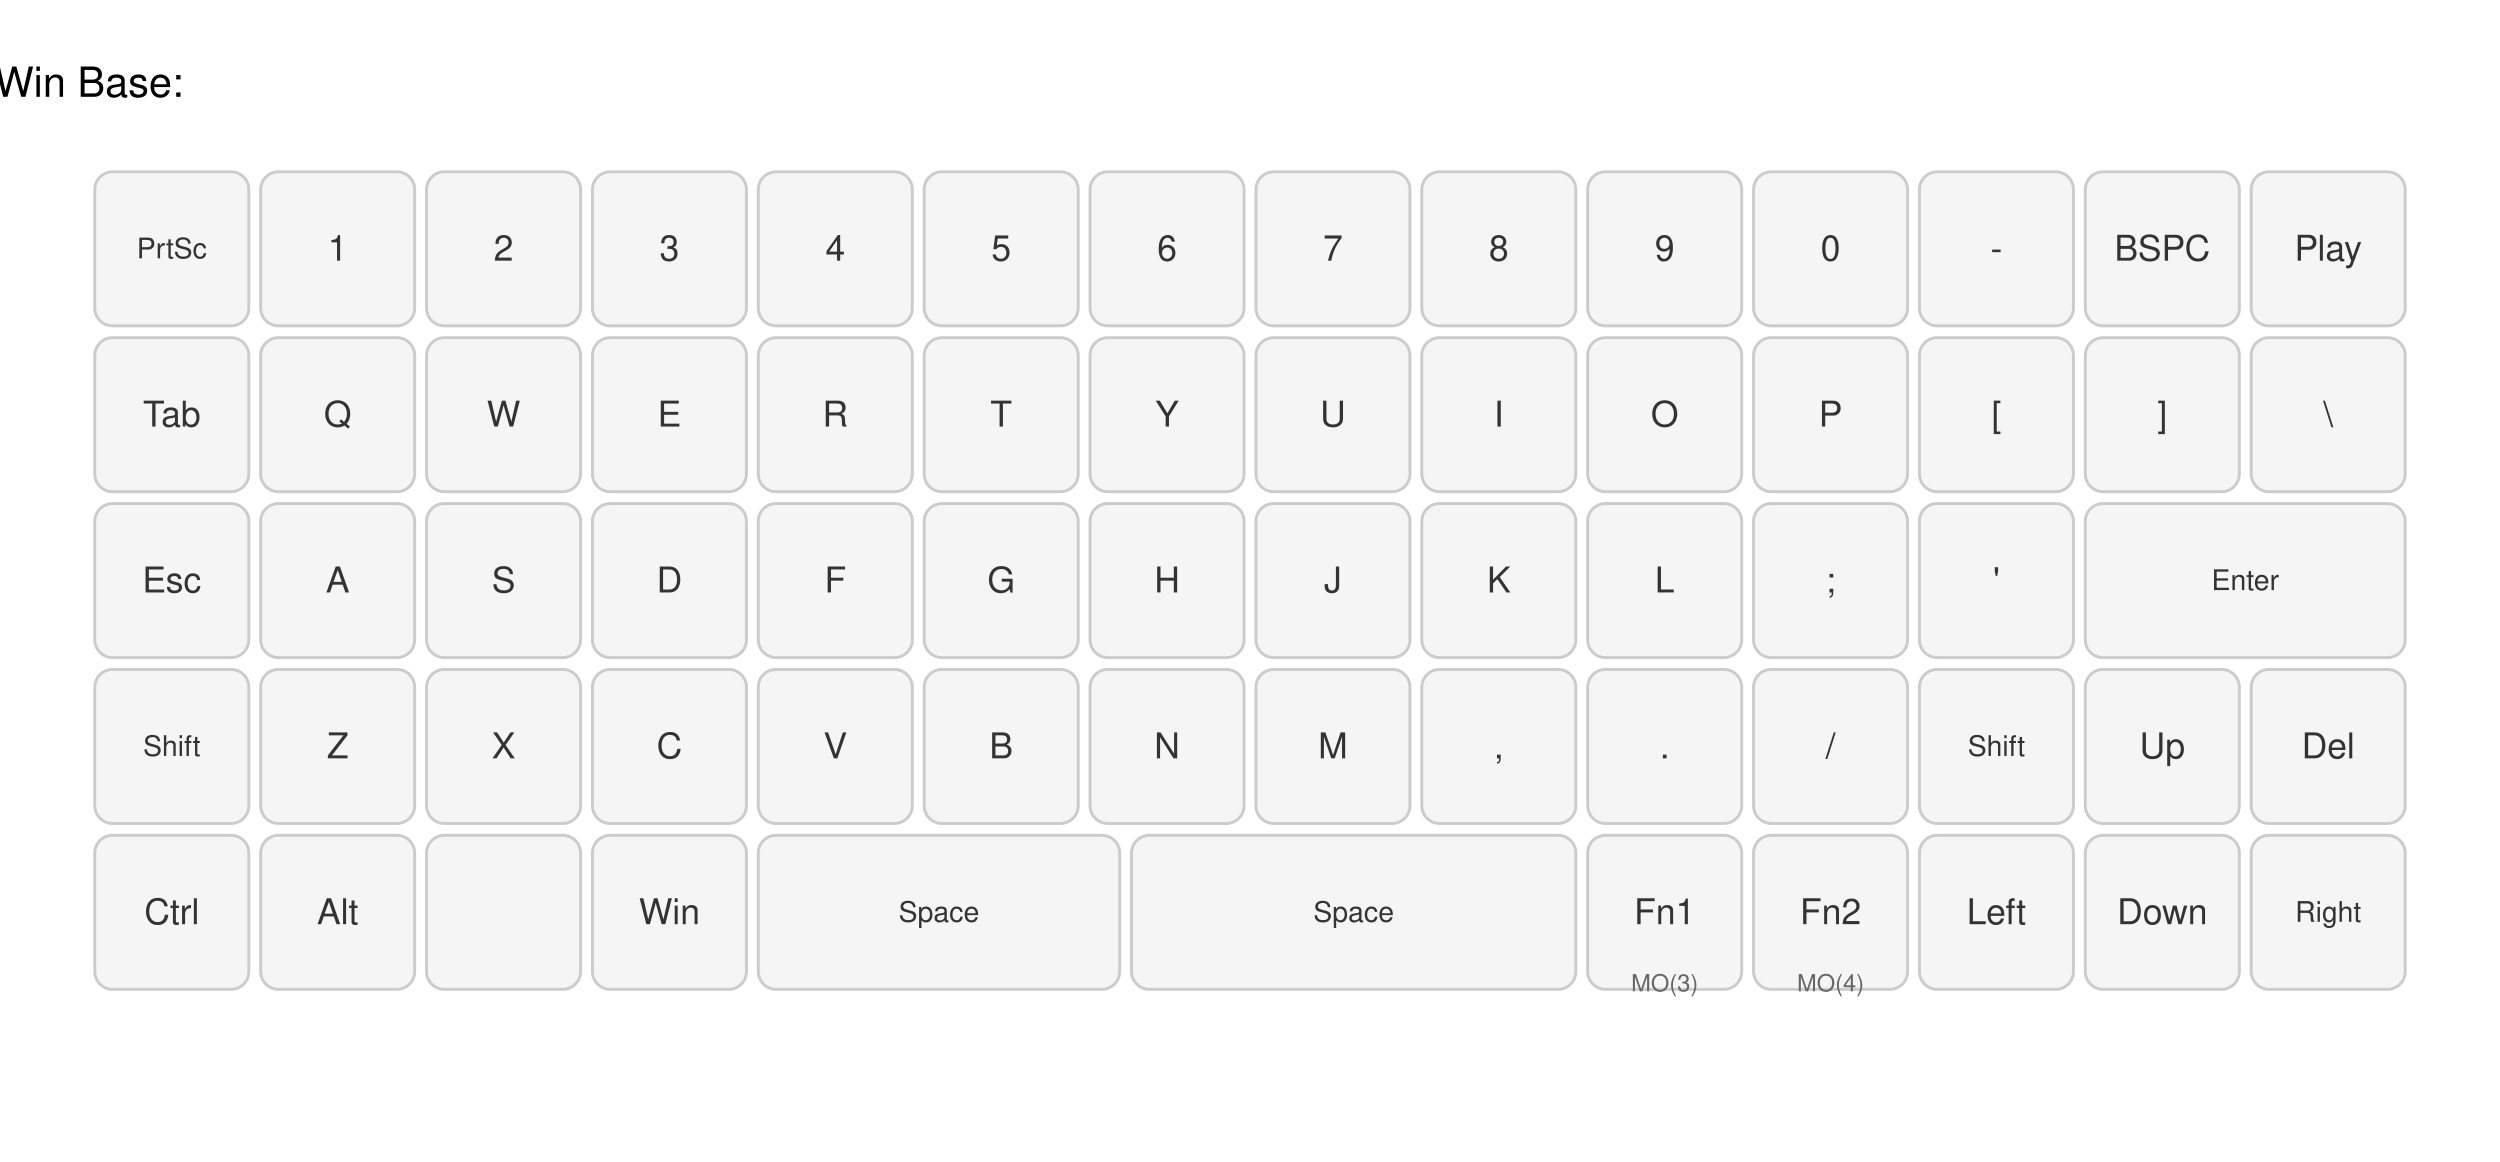
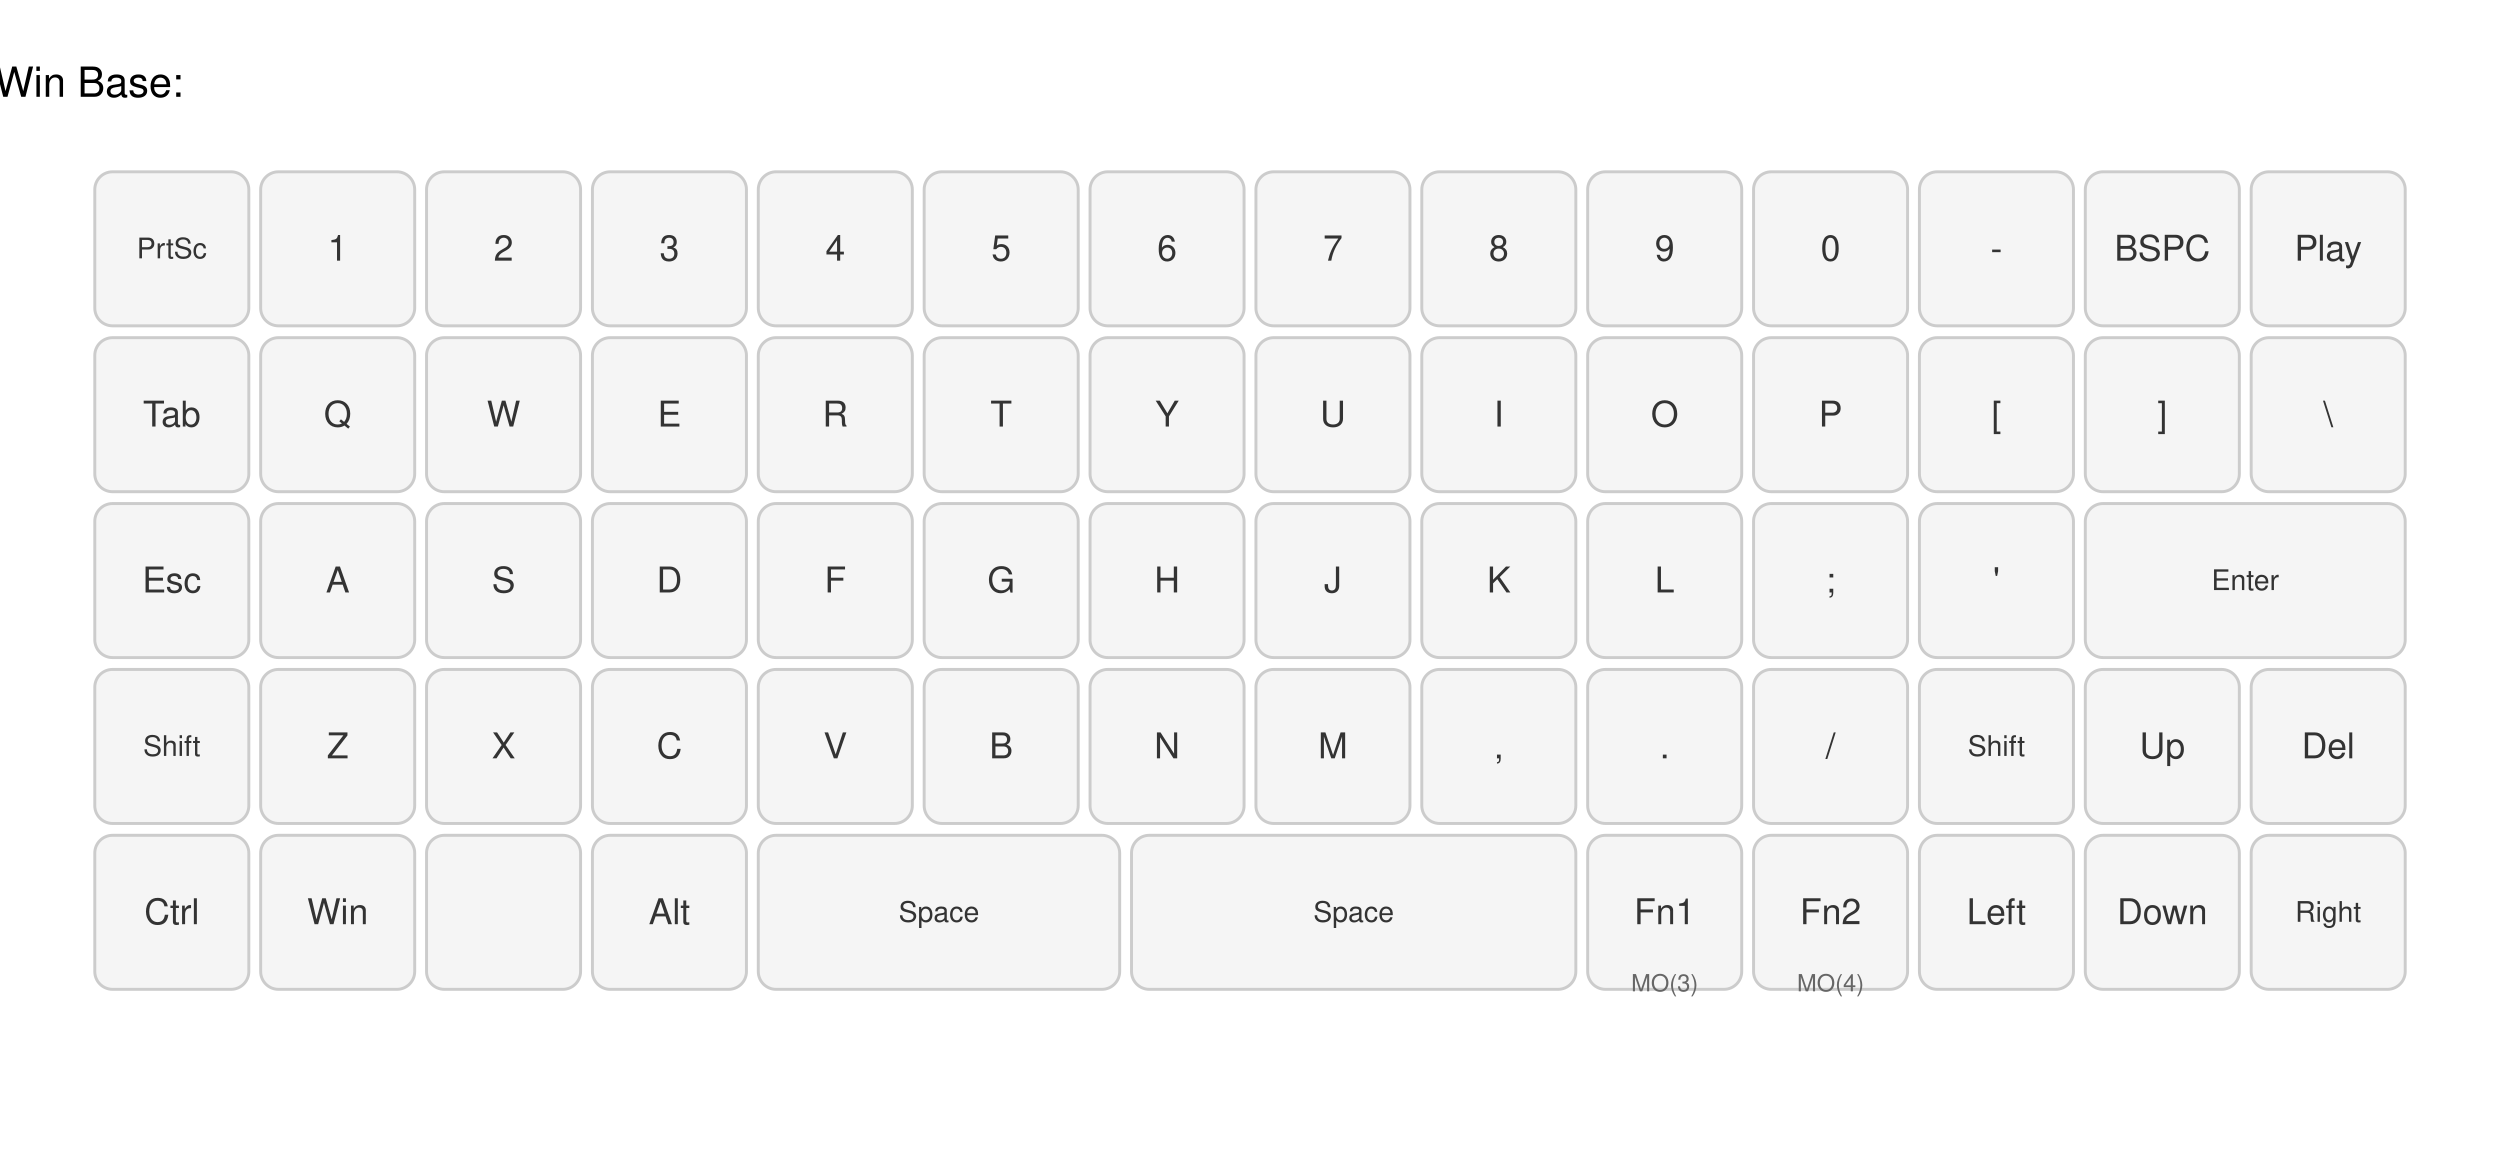
<svg xmlns="http://www.w3.org/2000/svg" width="844" height="392" viewBox="0 0 844 392" class="keymap">
  <style>svg {
  font-family: -apple-system, BlinkMacSystemFont, "SF Pro Text", "Helvetica Neue", Helvetica, Arial, sans-serif;
  font-size: 14px;
  font-kerning: normal;
  text-rendering: optimizeLegibility;
}
text { text-anchor: middle; dominant-baseline: middle; }
rect.key { fill: #f5f5f5; stroke: #cccccc; }
rect.held { fill: #a8d8ea; }
text.tap { font-size: 12px; fill: #333333; }
text.hold { font-size: 10px; fill: #666666; }
/* RGB layer indicator borders */
.rgb-magenta &gt; rect { stroke: #ff00ff; stroke-width: 2.5; }
.rgb-blue &gt; rect { stroke: #4488ff; stroke-width: 2.5; }
.rgb-yellow &gt; rect { stroke: #ffaa00; stroke-width: 2.5; }
.rgb-cyan &gt; rect { stroke: #00dddd; stroke-width: 2.5; }
.rgb-green &gt; rect { stroke: #44dd44; stroke-width: 2.5; }
.rgb-green-dark &gt; rect { stroke: #228822; stroke-width: 2.5; }
.rgb-red &gt; rect { stroke: #ff4444; stroke-width: 2.5; }
.rgb-orange &gt; rect { stroke: #ff8000; stroke-width: 2.5; }
</style>
  <g transform="translate(30, 0)" class="layer-Win Base">
    <text x="0" y="28" class="label" id="Win-Base">Win Base:</text>
    <g transform="translate(0, 56)">
      <g transform="translate(28, 28)" class="key keypos-0">
        <rect rx="6" ry="6" x="-26" y="-26" width="52" height="52" class="key" />
        <text x="0" y="0" class="key tap">
          <tspan style="font-size: 80%">PrtSc</tspan>
        </text>
      </g>
      <g transform="translate(84, 28)" class="key keypos-1">
        <rect rx="6" ry="6" x="-26" y="-26" width="52" height="52" class="key" />
        <text x="0" y="0" class="key tap">1</text>
      </g>
      <g transform="translate(140, 28)" class="key keypos-2">
        <rect rx="6" ry="6" x="-26" y="-26" width="52" height="52" class="key" />
        <text x="0" y="0" class="key tap">2</text>
      </g>
      <g transform="translate(196, 28)" class="key keypos-3">
        <rect rx="6" ry="6" x="-26" y="-26" width="52" height="52" class="key" />
        <text x="0" y="0" class="key tap">3</text>
      </g>
      <g transform="translate(252, 28)" class="key keypos-4">
        <rect rx="6" ry="6" x="-26" y="-26" width="52" height="52" class="key" />
        <text x="0" y="0" class="key tap">4</text>
      </g>
      <g transform="translate(308, 28)" class="key keypos-5">
        <rect rx="6" ry="6" x="-26" y="-26" width="52" height="52" class="key" />
        <text x="0" y="0" class="key tap">5</text>
      </g>
      <g transform="translate(364, 28)" class="key keypos-6">
        <rect rx="6" ry="6" x="-26" y="-26" width="52" height="52" class="key" />
        <text x="0" y="0" class="key tap">6</text>
      </g>
      <g transform="translate(420, 28)" class="key keypos-7">
        <rect rx="6" ry="6" x="-26" y="-26" width="52" height="52" class="key" />
        <text x="0" y="0" class="key tap">7</text>
      </g>
      <g transform="translate(476, 28)" class="key keypos-8">
        <rect rx="6" ry="6" x="-26" y="-26" width="52" height="52" class="key" />
        <text x="0" y="0" class="key tap">8</text>
      </g>
      <g transform="translate(532, 28)" class="key keypos-9">
        <rect rx="6" ry="6" x="-26" y="-26" width="52" height="52" class="key" />
        <text x="0" y="0" class="key tap">9</text>
      </g>
      <g transform="translate(588, 28)" class="key keypos-10">
        <rect rx="6" ry="6" x="-26" y="-26" width="52" height="52" class="key" />
        <text x="0" y="0" class="key tap">0</text>
      </g>
      <g transform="translate(644, 28)" class="key keypos-11">
        <rect rx="6" ry="6" x="-26" y="-26" width="52" height="52" class="key" />
        <text x="0" y="0" class="key tap">-</text>
      </g>
      <g transform="translate(700, 28)" class="key keypos-12">
        <rect rx="6" ry="6" x="-26" y="-26" width="52" height="52" class="key" />
        <text x="0" y="0" class="key tap">BSPC</text>
      </g>
      <g transform="translate(756, 28)" class="key keypos-13">
        <rect rx="6" ry="6" x="-26" y="-26" width="52" height="52" class="key" />
        <text x="0" y="0" class="key tap">Play</text>
      </g>
      <g transform="translate(28, 84)" class="key keypos-14">
        <rect rx="6" ry="6" x="-26" y="-26" width="52" height="52" class="key" />
        <text x="0" y="0" class="key tap">Tab</text>
      </g>
      <g transform="translate(84, 84)" class="key keypos-15">
        <rect rx="6" ry="6" x="-26" y="-26" width="52" height="52" class="key" />
        <text x="0" y="0" class="key tap">Q</text>
      </g>
      <g transform="translate(140, 84)" class="key keypos-16">
        <rect rx="6" ry="6" x="-26" y="-26" width="52" height="52" class="key" />
        <text x="0" y="0" class="key tap">W</text>
      </g>
      <g transform="translate(196, 84)" class="key keypos-17">
        <rect rx="6" ry="6" x="-26" y="-26" width="52" height="52" class="key" />
        <text x="0" y="0" class="key tap">E</text>
      </g>
      <g transform="translate(252, 84)" class="key keypos-18">
        <rect rx="6" ry="6" x="-26" y="-26" width="52" height="52" class="key" />
        <text x="0" y="0" class="key tap">R</text>
      </g>
      <g transform="translate(308, 84)" class="key keypos-19">
        <rect rx="6" ry="6" x="-26" y="-26" width="52" height="52" class="key" />
        <text x="0" y="0" class="key tap">T</text>
      </g>
      <g transform="translate(364, 84)" class="key keypos-20">
        <rect rx="6" ry="6" x="-26" y="-26" width="52" height="52" class="key" />
        <text x="0" y="0" class="key tap">Y</text>
      </g>
      <g transform="translate(420, 84)" class="key keypos-21">
        <rect rx="6" ry="6" x="-26" y="-26" width="52" height="52" class="key" />
        <text x="0" y="0" class="key tap">U</text>
      </g>
      <g transform="translate(476, 84)" class="key keypos-22">
        <rect rx="6" ry="6" x="-26" y="-26" width="52" height="52" class="key" />
        <text x="0" y="0" class="key tap">I</text>
      </g>
      <g transform="translate(532, 84)" class="key keypos-23">
        <rect rx="6" ry="6" x="-26" y="-26" width="52" height="52" class="key" />
        <text x="0" y="0" class="key tap">O</text>
      </g>
      <g transform="translate(588, 84)" class="key keypos-24">
        <rect rx="6" ry="6" x="-26" y="-26" width="52" height="52" class="key" />
        <text x="0" y="0" class="key tap">P</text>
      </g>
      <g transform="translate(644, 84)" class="key keypos-25">
        <rect rx="6" ry="6" x="-26" y="-26" width="52" height="52" class="key" />
        <text x="0" y="0" class="key tap">[</text>
      </g>
      <g transform="translate(700, 84)" class="key keypos-26">
        <rect rx="6" ry="6" x="-26" y="-26" width="52" height="52" class="key" />
        <text x="0" y="0" class="key tap">]</text>
      </g>
      <g transform="translate(756, 84)" class="key keypos-27">
        <rect rx="6" ry="6" x="-26" y="-26" width="52" height="52" class="key" />
        <text x="0" y="0" class="key tap">\</text>
      </g>
      <g transform="translate(28, 140)" class="key keypos-28">
        <rect rx="6" ry="6" x="-26" y="-26" width="52" height="52" class="key" />
        <text x="0" y="0" class="key tap">Esc</text>
      </g>
      <g transform="translate(84, 140)" class="key keypos-29">
        <rect rx="6" ry="6" x="-26" y="-26" width="52" height="52" class="key" />
        <text x="0" y="0" class="key tap">A</text>
      </g>
      <g transform="translate(140, 140)" class="key keypos-30">
        <rect rx="6" ry="6" x="-26" y="-26" width="52" height="52" class="key" />
        <text x="0" y="0" class="key tap">S</text>
      </g>
      <g transform="translate(196, 140)" class="key keypos-31">
        <rect rx="6" ry="6" x="-26" y="-26" width="52" height="52" class="key" />
        <text x="0" y="0" class="key tap">D</text>
      </g>
      <g transform="translate(252, 140)" class="key keypos-32">
        <rect rx="6" ry="6" x="-26" y="-26" width="52" height="52" class="key" />
        <text x="0" y="0" class="key tap">F</text>
      </g>
      <g transform="translate(308, 140)" class="key keypos-33">
        <rect rx="6" ry="6" x="-26" y="-26" width="52" height="52" class="key" />
        <text x="0" y="0" class="key tap">G</text>
      </g>
      <g transform="translate(364, 140)" class="key keypos-34">
        <rect rx="6" ry="6" x="-26" y="-26" width="52" height="52" class="key" />
        <text x="0" y="0" class="key tap">H</text>
      </g>
      <g transform="translate(420, 140)" class="key keypos-35">
        <rect rx="6" ry="6" x="-26" y="-26" width="52" height="52" class="key" />
        <text x="0" y="0" class="key tap">J</text>
      </g>
      <g transform="translate(476, 140)" class="key keypos-36">
        <rect rx="6" ry="6" x="-26" y="-26" width="52" height="52" class="key" />
        <text x="0" y="0" class="key tap">K</text>
      </g>
      <g transform="translate(532, 140)" class="key keypos-37">
        <rect rx="6" ry="6" x="-26" y="-26" width="52" height="52" class="key" />
        <text x="0" y="0" class="key tap">L</text>
      </g>
      <g transform="translate(588, 140)" class="key keypos-38">
        <rect rx="6" ry="6" x="-26" y="-26" width="52" height="52" class="key" />
        <text x="0" y="0" class="key tap">;</text>
      </g>
      <g transform="translate(644, 140)" class="key keypos-39">
        <rect rx="6" ry="6" x="-26" y="-26" width="52" height="52" class="key" />
        <text x="0" y="0" class="key tap">'</text>
      </g>
      <g transform="translate(728, 140)" class="key keypos-40">
        <rect rx="6" ry="6" x="-54" y="-26" width="108" height="52" class="key" />
        <text x="0" y="0" class="key tap">
          <tspan style="font-size: 80%">Enter</tspan>
        </text>
      </g>
      <g transform="translate(28, 196)" class="key keypos-41">
        <rect rx="6" ry="6" x="-26" y="-26" width="52" height="52" class="key" />
        <text x="0" y="0" class="key tap">
          <tspan style="font-size: 80%">Shift</tspan>
        </text>
      </g>
      <g transform="translate(84, 196)" class="key keypos-42">
        <rect rx="6" ry="6" x="-26" y="-26" width="52" height="52" class="key" />
        <text x="0" y="0" class="key tap">Z</text>
      </g>
      <g transform="translate(140, 196)" class="key keypos-43">
        <rect rx="6" ry="6" x="-26" y="-26" width="52" height="52" class="key" />
        <text x="0" y="0" class="key tap">X</text>
      </g>
      <g transform="translate(196, 196)" class="key keypos-44">
        <rect rx="6" ry="6" x="-26" y="-26" width="52" height="52" class="key" />
        <text x="0" y="0" class="key tap">C</text>
      </g>
      <g transform="translate(252, 196)" class="key keypos-45">
        <rect rx="6" ry="6" x="-26" y="-26" width="52" height="52" class="key" />
        <text x="0" y="0" class="key tap">V</text>
      </g>
      <g transform="translate(308, 196)" class="key keypos-46">
        <rect rx="6" ry="6" x="-26" y="-26" width="52" height="52" class="key" />
        <text x="0" y="0" class="key tap">B</text>
      </g>
      <g transform="translate(364, 196)" class="key keypos-47">
        <rect rx="6" ry="6" x="-26" y="-26" width="52" height="52" class="key" />
        <text x="0" y="0" class="key tap">N</text>
      </g>
      <g transform="translate(420, 196)" class="key keypos-48">
        <rect rx="6" ry="6" x="-26" y="-26" width="52" height="52" class="key" />
        <text x="0" y="0" class="key tap">M</text>
      </g>
      <g transform="translate(476, 196)" class="key keypos-49">
        <rect rx="6" ry="6" x="-26" y="-26" width="52" height="52" class="key" />
        <text x="0" y="0" class="key tap">,</text>
      </g>
      <g transform="translate(532, 196)" class="key keypos-50">
        <rect rx="6" ry="6" x="-26" y="-26" width="52" height="52" class="key" />
        <text x="0" y="0" class="key tap">.</text>
      </g>
      <g transform="translate(588, 196)" class="key keypos-51">
        <rect rx="6" ry="6" x="-26" y="-26" width="52" height="52" class="key" />
        <text x="0" y="0" class="key tap">/</text>
      </g>
      <g transform="translate(644, 196)" class="key keypos-52">
        <rect rx="6" ry="6" x="-26" y="-26" width="52" height="52" class="key" />
        <text x="0" y="0" class="key tap">
          <tspan style="font-size: 80%">Shift</tspan>
        </text>
      </g>
      <g transform="translate(700, 196)" class="key keypos-53">
        <rect rx="6" ry="6" x="-26" y="-26" width="52" height="52" class="key" />
        <text x="0" y="0" class="key tap">Up</text>
      </g>
      <g transform="translate(756, 196)" class="key keypos-54">
        <rect rx="6" ry="6" x="-26" y="-26" width="52" height="52" class="key" />
        <text x="0" y="0" class="key tap">Del</text>
      </g>
      <g transform="translate(28, 252)" class="key keypos-55">
        <rect rx="6" ry="6" x="-26" y="-26" width="52" height="52" class="key" />
        <text x="0" y="0" class="key tap">Ctrl</text>
      </g>
      <g transform="translate(84, 252)" class="key keypos-56">
        <rect rx="6" ry="6" x="-26" y="-26" width="52" height="52" class="key" />
+         <text x="0" y="0" class="key tap">Win</text>
+       </g>
+       <g transform="translate(140, 252)" class="key keypos-57">
+         <rect rx="6" ry="6" x="-26" y="-26" width="52" height="52" class="key" />
+       </g>
+       <g transform="translate(196, 252)" class="key keypos-58">
+         <rect rx="6" ry="6" x="-26" y="-26" width="52" height="52" class="key" />
        <text x="0" y="0" class="key tap">Alt</text>
-       </g>
-       <g transform="translate(140, 252)" class="key keypos-57">
-         <rect rx="6" ry="6" x="-26" y="-26" width="52" height="52" class="key" />
-       </g>
-       <g transform="translate(196, 252)" class="key keypos-58">
-         <rect rx="6" ry="6" x="-26" y="-26" width="52" height="52" class="key" />
-         <text x="0" y="0" class="key tap">Win</text>
      </g>
      <g transform="translate(287, 252)" class="key keypos-59">
        <rect rx="6" ry="6" x="-61" y="-26" width="122" height="52" class="key" />
        <text x="0" y="0" class="key tap">
          <tspan style="font-size: 80%">Space</tspan>
        </text>
      </g>
      <g transform="translate(427, 252)" class="key keypos-60">
        <rect rx="6" ry="6" x="-75" y="-26" width="150" height="52" class="key" />
        <text x="0" y="0" class="key tap">
          <tspan style="font-size: 80%">Space</tspan>
        </text>
      </g>
      <g transform="translate(532, 252)" class="key keypos-61">
        <rect rx="6" ry="6" x="-26" y="-26" width="52" height="52" class="key" />
        <text x="0" y="0" class="key tap">Fn1</text>
        <text x="0" y="24" class="key hold">
          <tspan style="font-size: 80%">MO(3)</tspan>
        </text>
      </g>
      <g transform="translate(588, 252)" class="key keypos-62">
        <rect rx="6" ry="6" x="-26" y="-26" width="52" height="52" class="key" />
        <text x="0" y="0" class="key tap">Fn2</text>
        <text x="0" y="24" class="key hold">
          <tspan style="font-size: 80%">MO(4)</tspan>
        </text>
      </g>
      <g transform="translate(644, 252)" class="key keypos-63">
        <rect rx="6" ry="6" x="-26" y="-26" width="52" height="52" class="key" />
        <text x="0" y="0" class="key tap">Left</text>
      </g>
      <g transform="translate(700, 252)" class="key keypos-64">
        <rect rx="6" ry="6" x="-26" y="-26" width="52" height="52" class="key" />
        <text x="0" y="0" class="key tap">Down</text>
      </g>
      <g transform="translate(756, 252)" class="key keypos-65">
        <rect rx="6" ry="6" x="-26" y="-26" width="52" height="52" class="key" />
        <text x="0" y="0" class="key tap">
          <tspan style="font-size: 80%">Right</tspan>
        </text>
      </g>
    </g>
  </g>
</svg>
